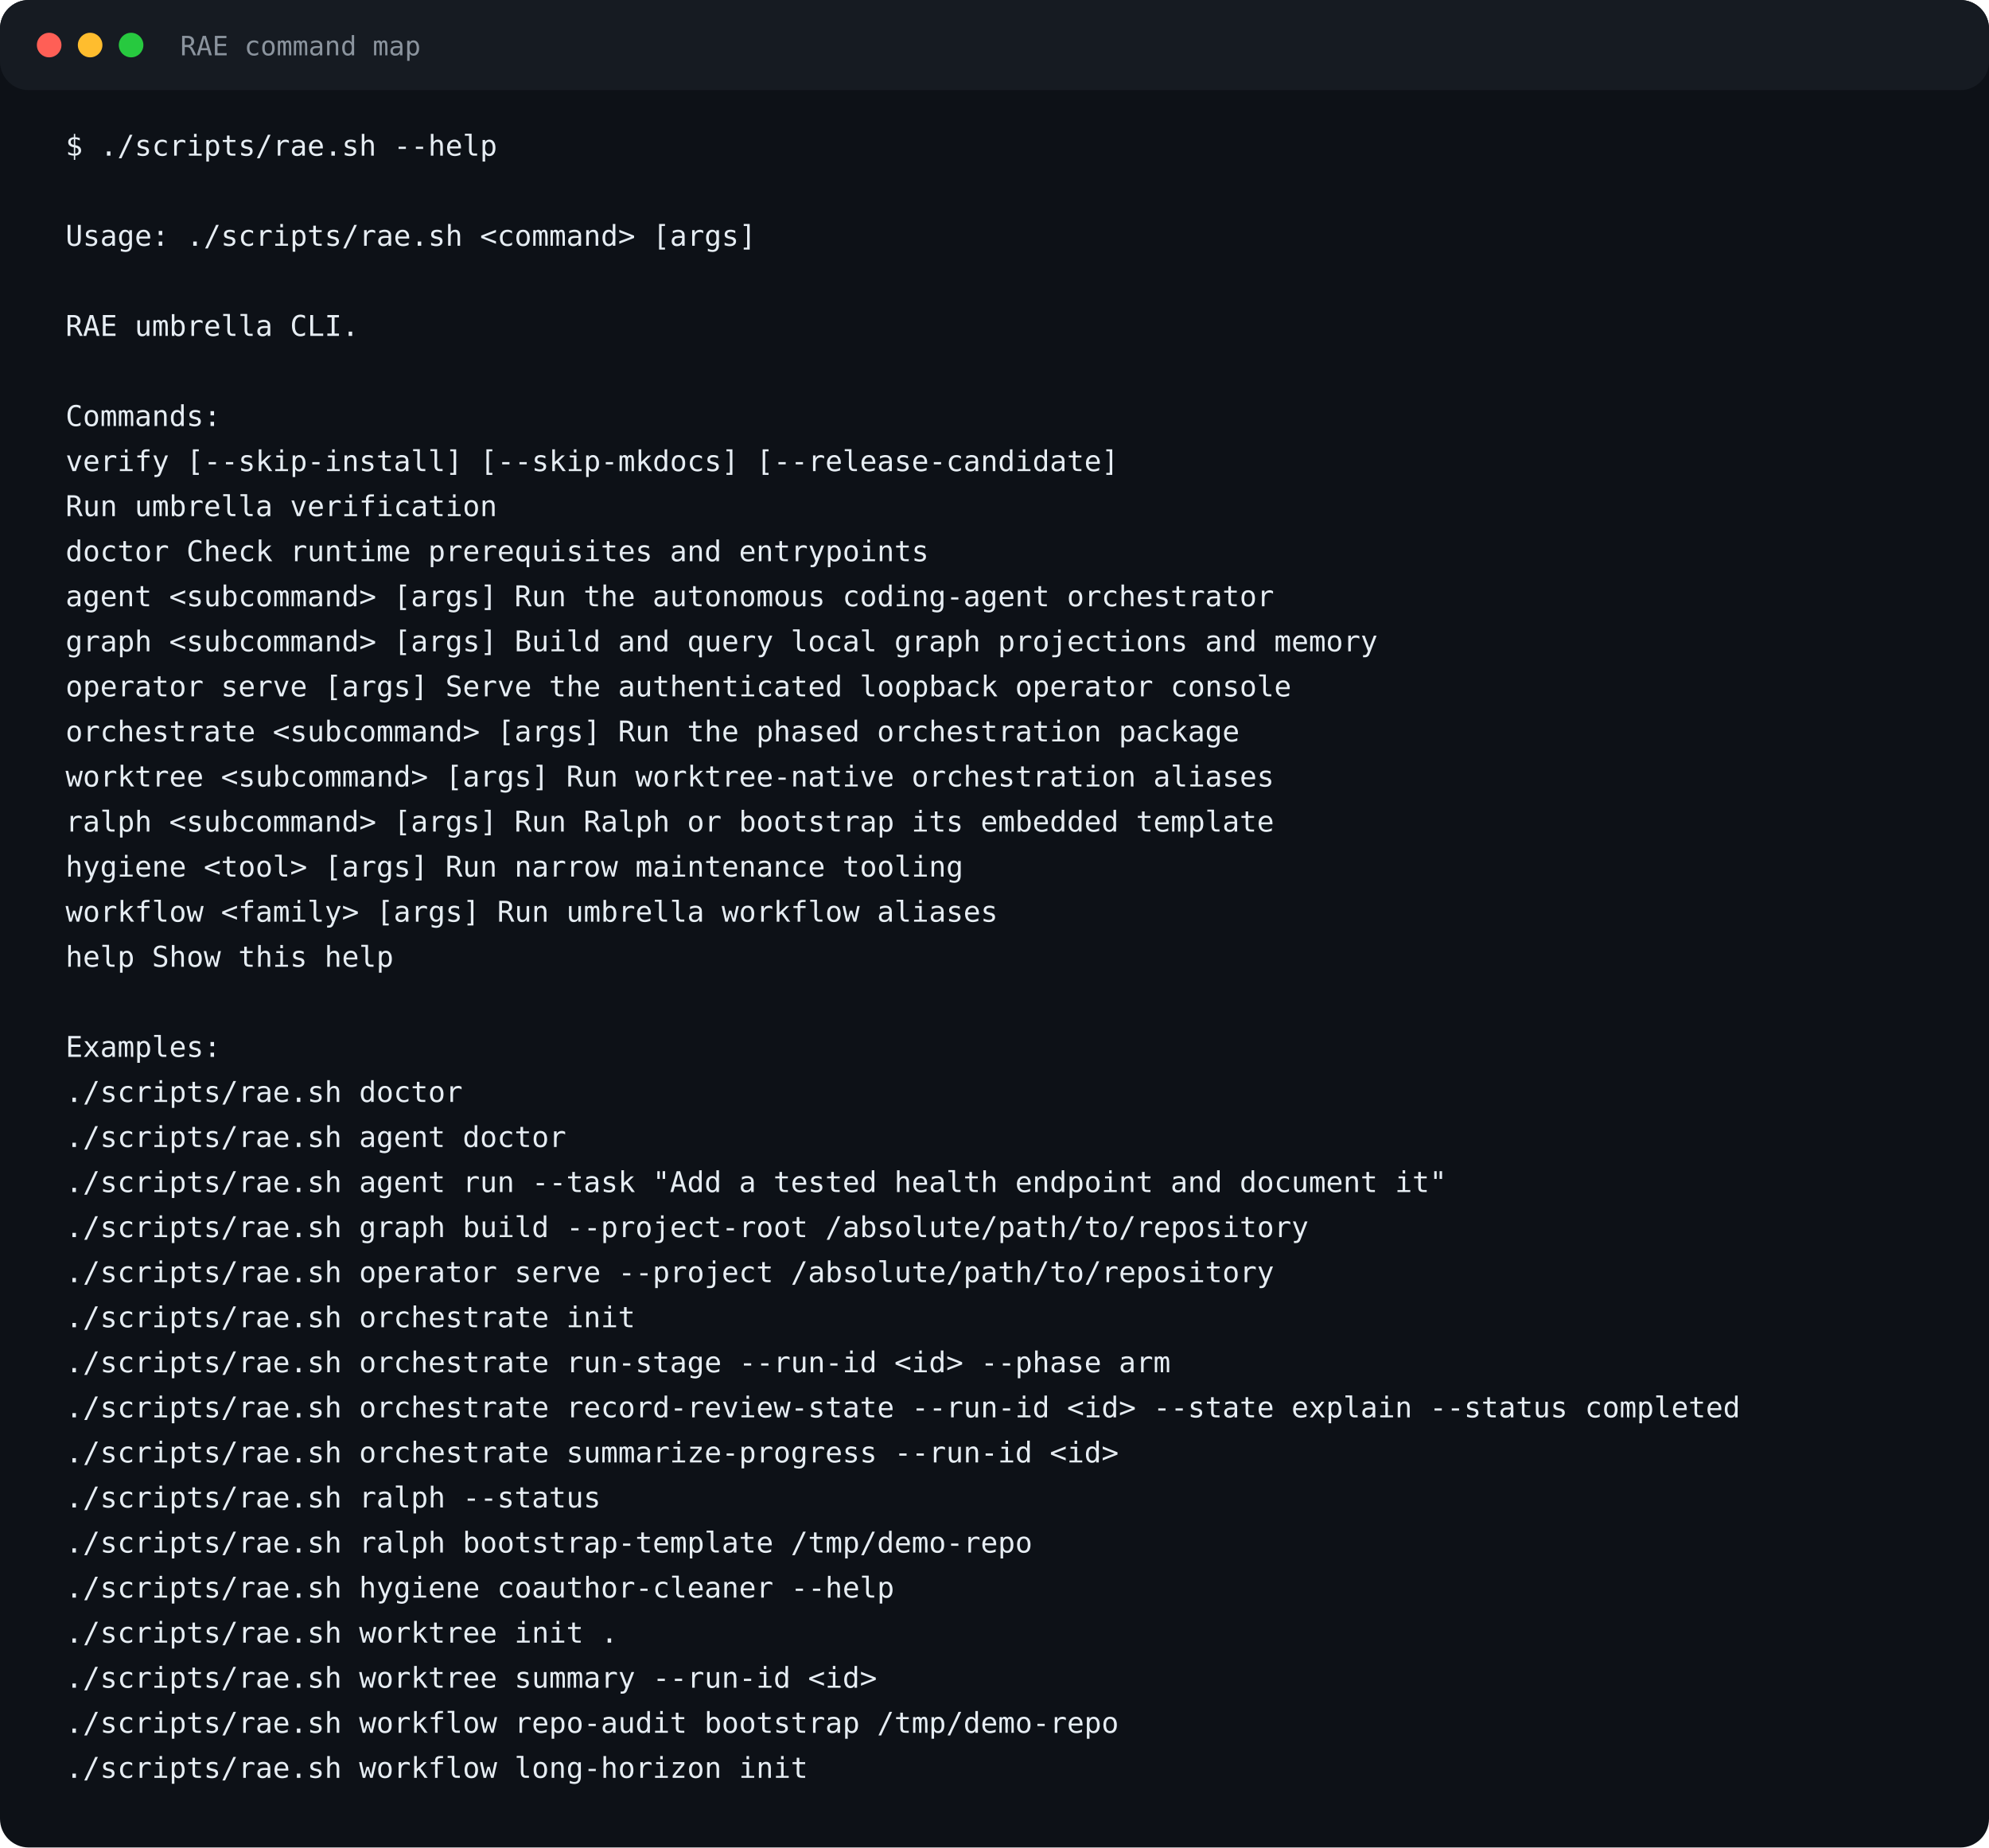
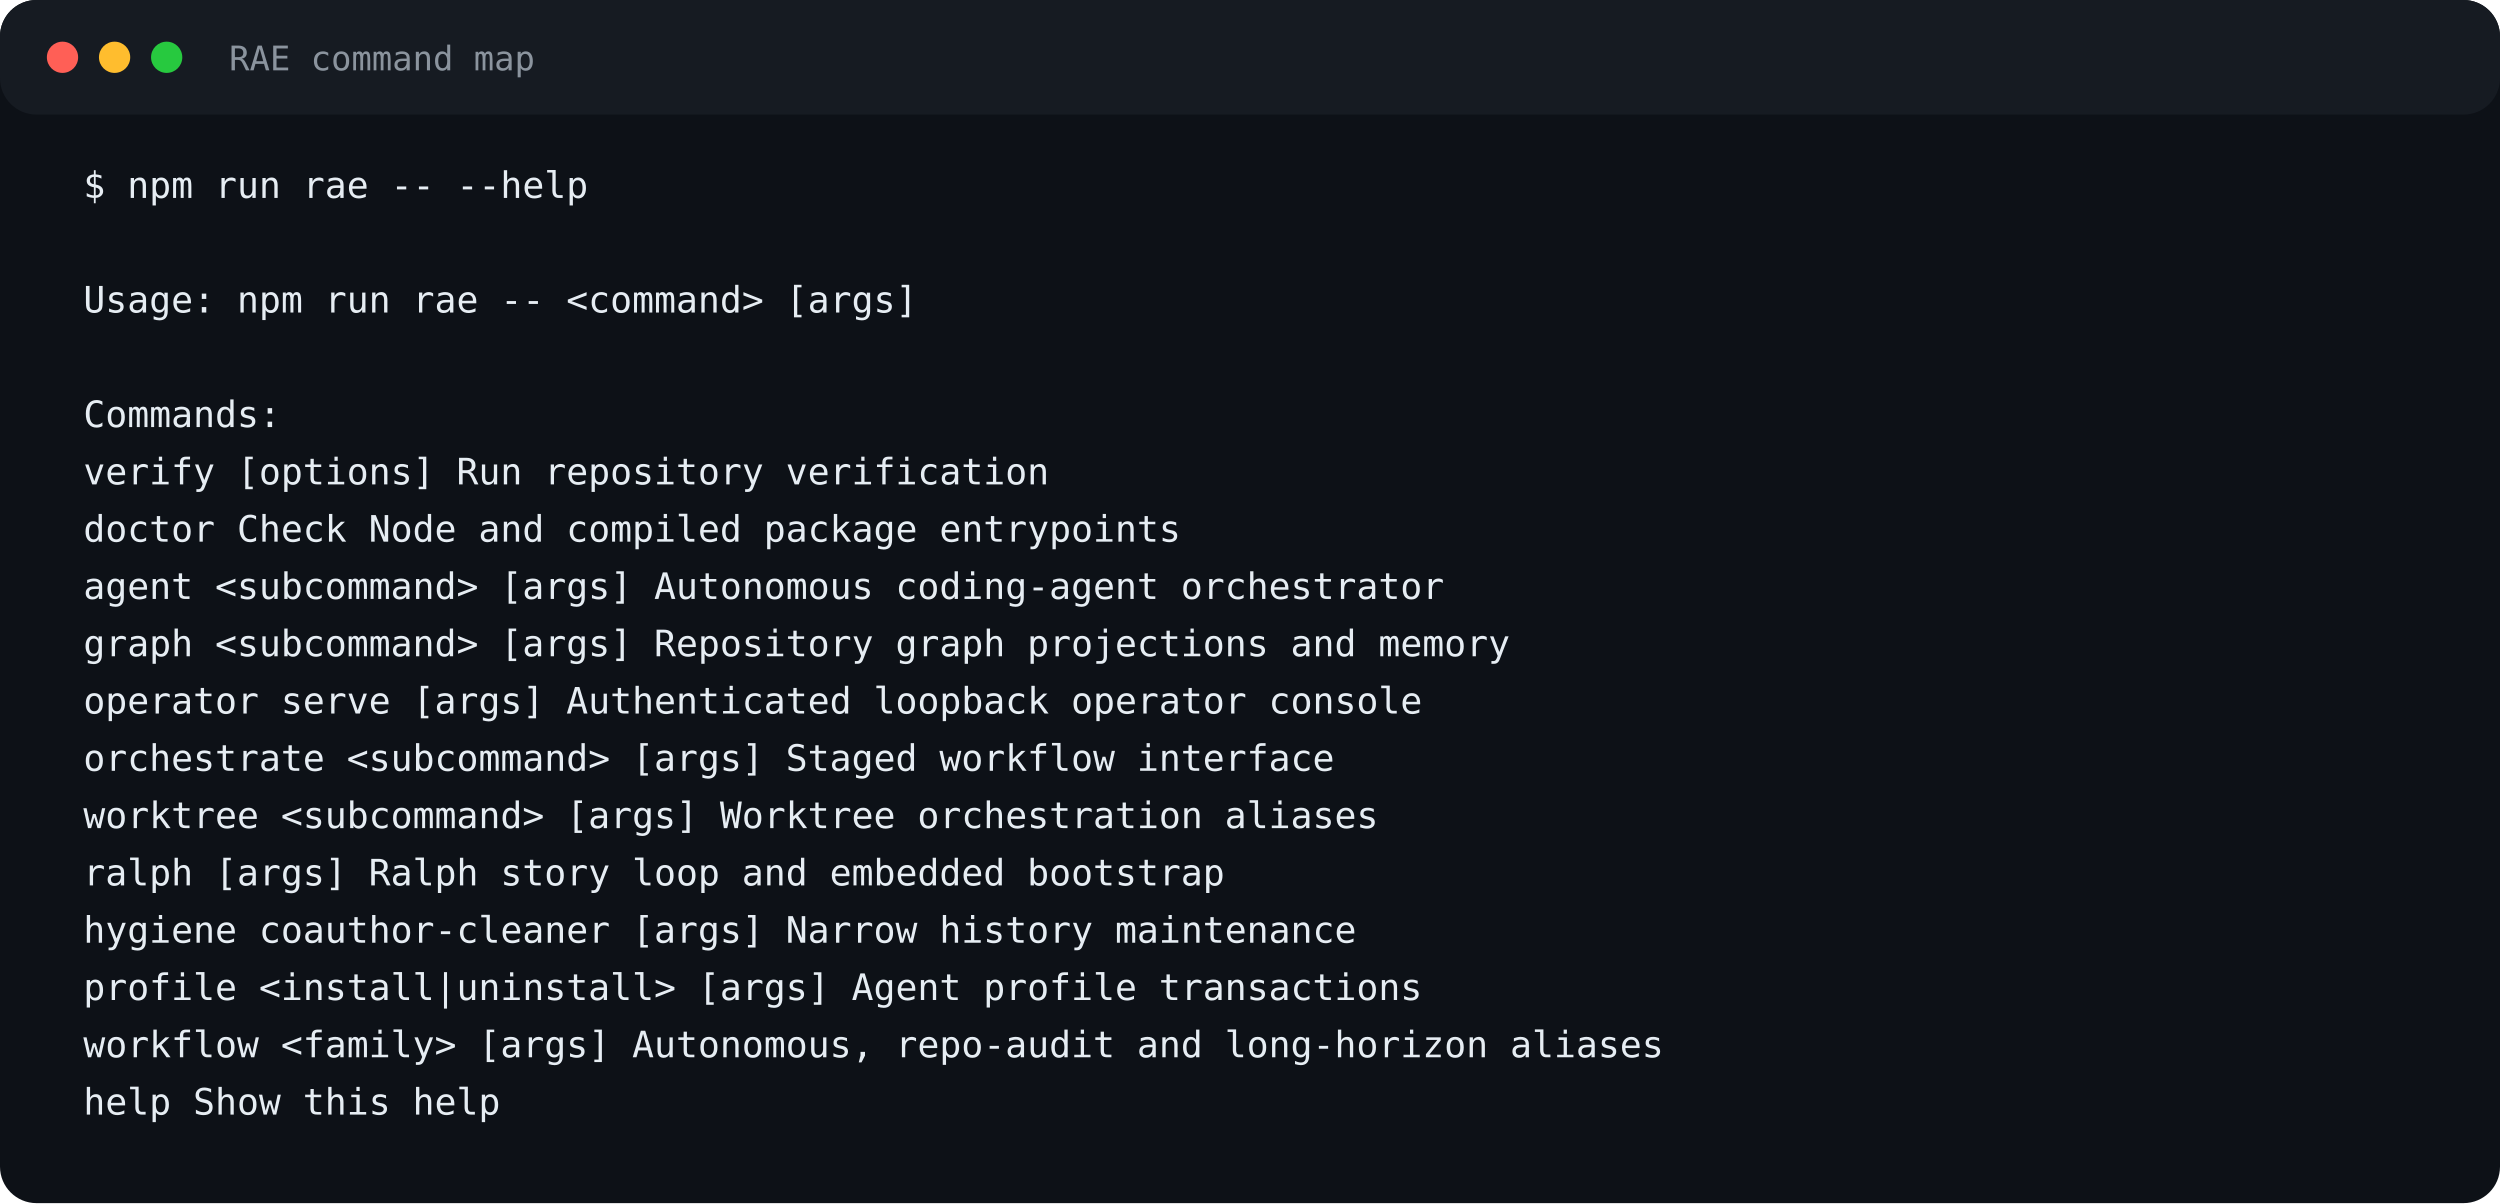
- <svg xmlns="http://www.w3.org/2000/svg" width="971" height="902" viewBox="0 0 971 902" role="img" aria-labelledby="title description">
+ <svg xmlns="http://www.w3.org/2000/svg" width="960" height="462" viewBox="0 0 960 462" role="img" aria-labelledby="title description">
  <style>
    .line { fill: #e6edf3; font: 14px ui-monospace, SFMono-Regular, Menlo, Consolas, monospace; }
    .chrome { fill: #8b949e; font: 13px ui-monospace, SFMono-Regular, Menlo, Consolas, monospace; }
  </style>
-   <rect width="971" height="902" rx="14" fill="#0d1117" />
-   <rect width="971" height="44" rx="14" fill="#161b22" />
+   <rect width="960" height="462" rx="14" fill="#0d1117" />
+   <rect width="960" height="44" rx="14" fill="#161b22" />
  <circle cx="24" cy="22" r="6" fill="#ff5f56" />
  <circle cx="44" cy="22" r="6" fill="#ffbd2e" />
  <circle cx="64" cy="22" r="6" fill="#27c93f" />
  <text x="88" y="27" class="chrome">RAE command map</text>
-   <text x="32" y="76" class="line">$ ./scripts/rae.sh --help</text>
+   <text x="32" y="76" class="line">$ npm run rae -- --help</text>
  <text x="32" y="98" class="line" />
-   <text x="32" y="120" class="line">Usage: ./scripts/rae.sh &lt;command&gt; [args]</text>
+   <text x="32" y="120" class="line">Usage: npm run rae -- &lt;command&gt; [args]</text>
  <text x="32" y="142" class="line" />
-   <text x="32" y="164" class="line">RAE umbrella CLI.</text>
-   <text x="32" y="186" class="line" />
-   <text x="32" y="208" class="line">Commands:</text>
-   <text x="32" y="230" class="line">  verify [--skip-install] [--skip-mkdocs] [--release-candidate]</text>
-   <text x="32" y="252" class="line">                                       Run umbrella verification</text>
-   <text x="32" y="274" class="line">  doctor                               Check runtime prerequisites and entrypoints</text>
-   <text x="32" y="296" class="line">  agent &lt;subcommand&gt; [args]            Run the autonomous coding-agent orchestrator</text>
-   <text x="32" y="318" class="line">  graph &lt;subcommand&gt; [args]            Build and query local graph projections and memory</text>
-   <text x="32" y="340" class="line">  operator serve [args]                Serve the authenticated loopback operator console</text>
-   <text x="32" y="362" class="line">  orchestrate &lt;subcommand&gt; [args]      Run the phased orchestration package</text>
-   <text x="32" y="384" class="line">  worktree &lt;subcommand&gt; [args]         Run worktree-native orchestration aliases</text>
-   <text x="32" y="406" class="line">  ralph &lt;subcommand&gt; [args]            Run Ralph or bootstrap its embedded template</text>
-   <text x="32" y="428" class="line">  hygiene &lt;tool&gt; [args]                Run narrow maintenance tooling</text>
-   <text x="32" y="450" class="line">  workflow &lt;family&gt; [args]             Run umbrella workflow aliases</text>
-   <text x="32" y="472" class="line">  help                                 Show this help</text>
-   <text x="32" y="494" class="line" />
-   <text x="32" y="516" class="line">Examples:</text>
-   <text x="32" y="538" class="line">  ./scripts/rae.sh doctor</text>
-   <text x="32" y="560" class="line">  ./scripts/rae.sh agent doctor</text>
-   <text x="32" y="582" class="line">  ./scripts/rae.sh agent run --task "Add a tested health endpoint and document it"</text>
-   <text x="32" y="604" class="line">  ./scripts/rae.sh graph build --project-root /absolute/path/to/repository</text>
-   <text x="32" y="626" class="line">  ./scripts/rae.sh operator serve --project /absolute/path/to/repository</text>
-   <text x="32" y="648" class="line">  ./scripts/rae.sh orchestrate init</text>
-   <text x="32" y="670" class="line">  ./scripts/rae.sh orchestrate run-stage --run-id &lt;id&gt; --phase arm</text>
-   <text x="32" y="692" class="line">  ./scripts/rae.sh orchestrate record-review-state --run-id &lt;id&gt; --state explain --status completed</text>
-   <text x="32" y="714" class="line">  ./scripts/rae.sh orchestrate summarize-progress --run-id &lt;id&gt;</text>
-   <text x="32" y="736" class="line">  ./scripts/rae.sh ralph --status</text>
-   <text x="32" y="758" class="line">  ./scripts/rae.sh ralph bootstrap-template /tmp/demo-repo</text>
-   <text x="32" y="780" class="line">  ./scripts/rae.sh hygiene coauthor-cleaner --help</text>
-   <text x="32" y="802" class="line">  ./scripts/rae.sh worktree init .</text>
-   <text x="32" y="824" class="line">  ./scripts/rae.sh worktree summary --run-id &lt;id&gt;</text>
-   <text x="32" y="846" class="line">  ./scripts/rae.sh workflow repo-audit bootstrap /tmp/demo-repo</text>
-   <text x="32" y="868" class="line">  ./scripts/rae.sh workflow long-horizon init</text>
+   <text x="32" y="164" class="line">Commands:</text>
+   <text x="32" y="186" class="line">  verify [options]                  Run repository verification</text>
+   <text x="32" y="208" class="line">  doctor                            Check Node and compiled package entrypoints</text>
+   <text x="32" y="230" class="line">  agent &lt;subcommand&gt; [args]         Autonomous coding-agent orchestrator</text>
+   <text x="32" y="252" class="line">  graph &lt;subcommand&gt; [args]         Repository graph projections and memory</text>
+   <text x="32" y="274" class="line">  operator serve [args]             Authenticated loopback operator console</text>
+   <text x="32" y="296" class="line">  orchestrate &lt;subcommand&gt; [args]   Staged workflow interface</text>
+   <text x="32" y="318" class="line">  worktree &lt;subcommand&gt; [args]      Worktree orchestration aliases</text>
+   <text x="32" y="340" class="line">  ralph [args]                      Ralph story loop and embedded bootstrap</text>
+   <text x="32" y="362" class="line">  hygiene coauthor-cleaner [args]   Narrow history maintenance</text>
+   <text x="32" y="384" class="line">  profile &lt;install|uninstall&gt; [args]  Agent profile transactions</text>
+   <text x="32" y="406" class="line">  workflow &lt;family&gt; [args]          Autonomous, repo-audit and long-horizon aliases</text>
+   <text x="32" y="428" class="line">  help                              Show this help</text>
</svg>
